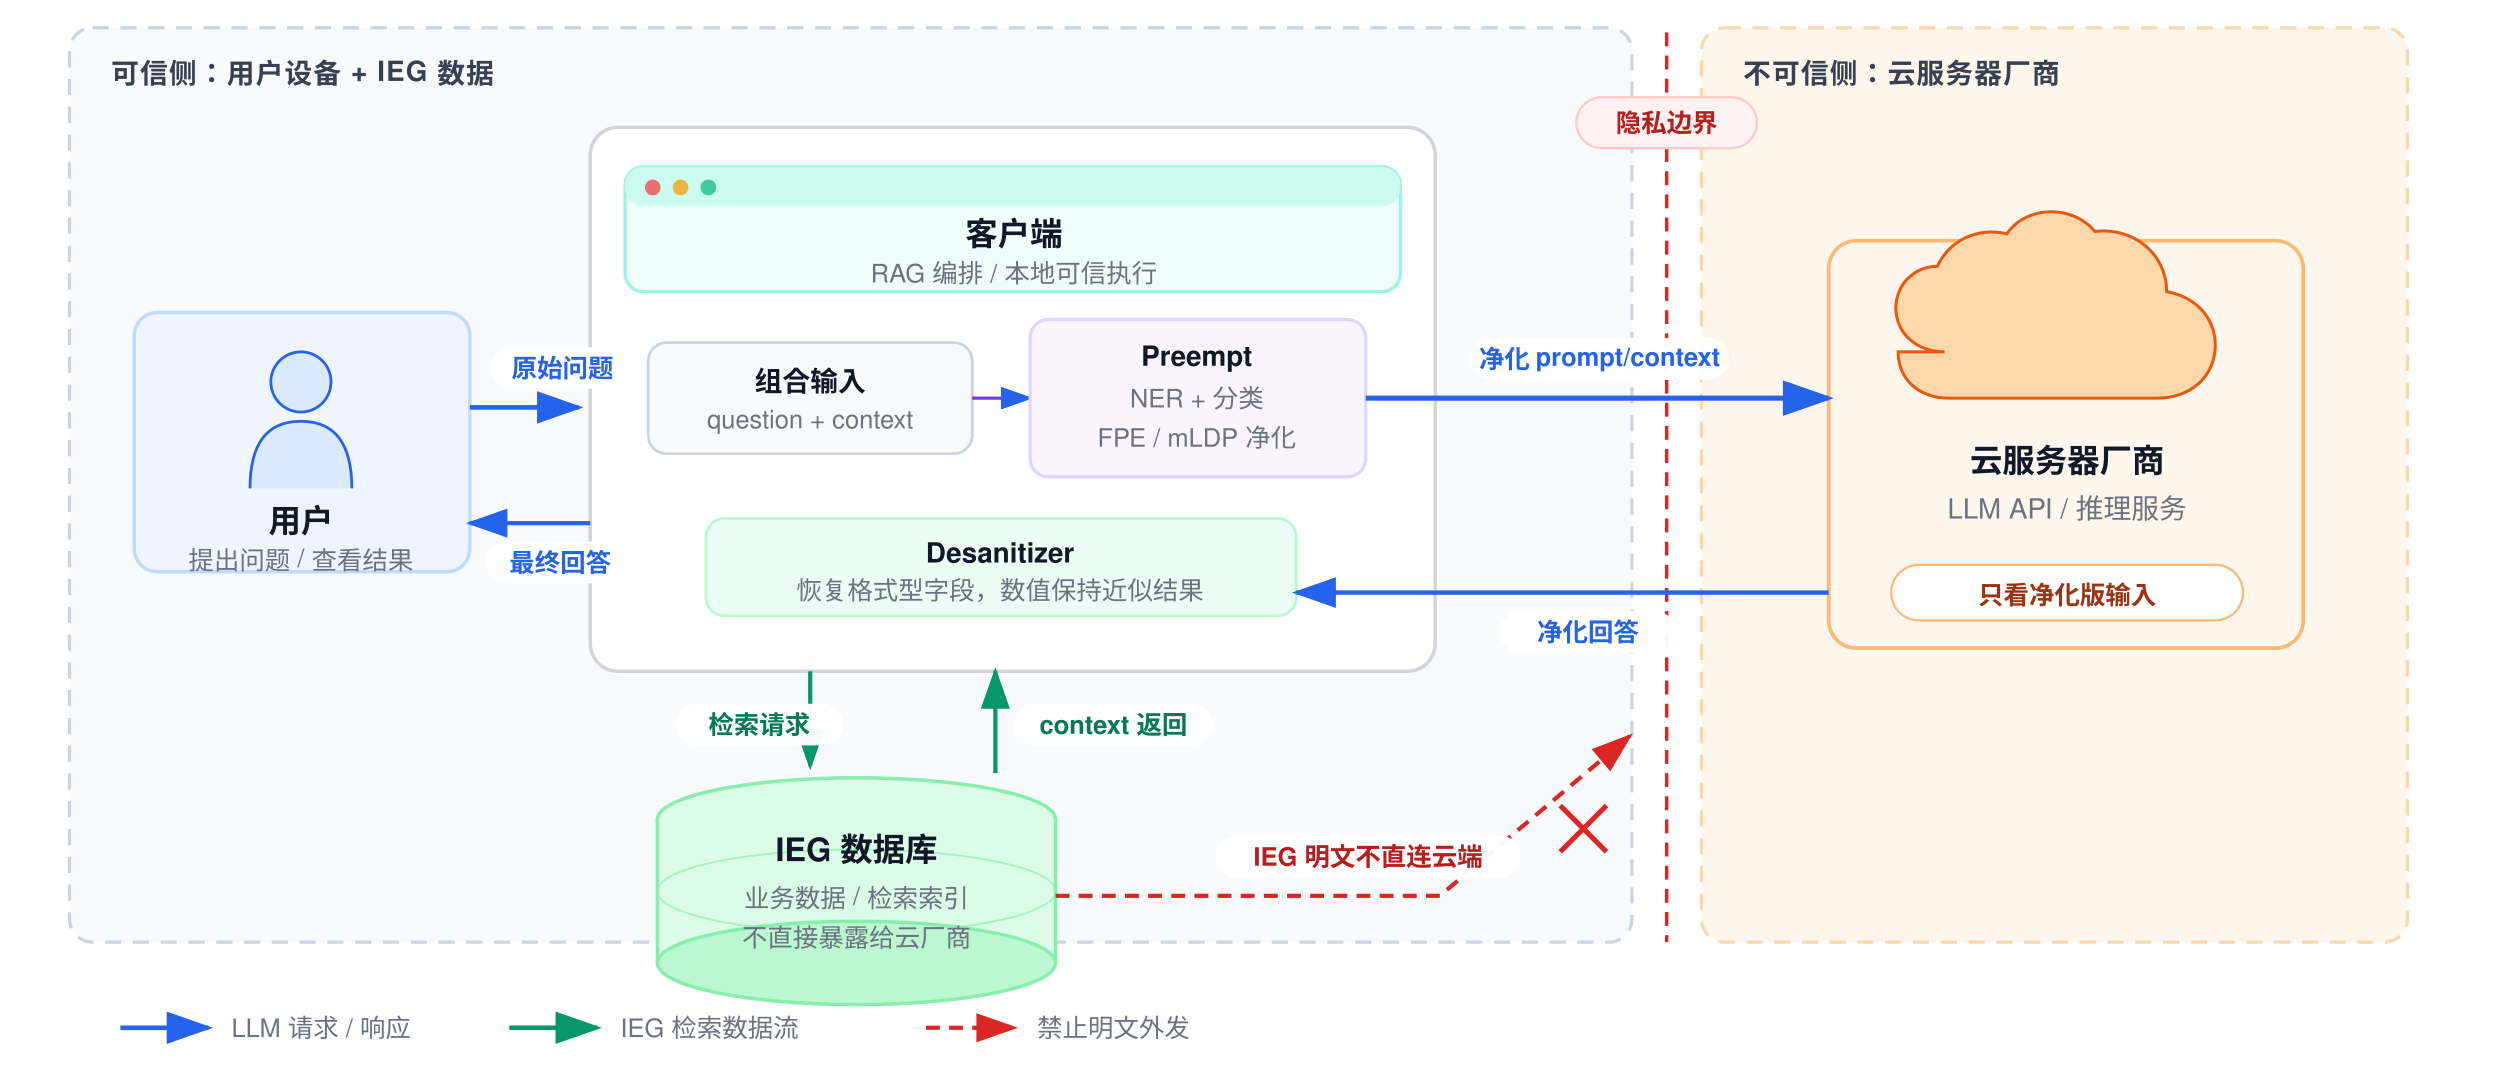
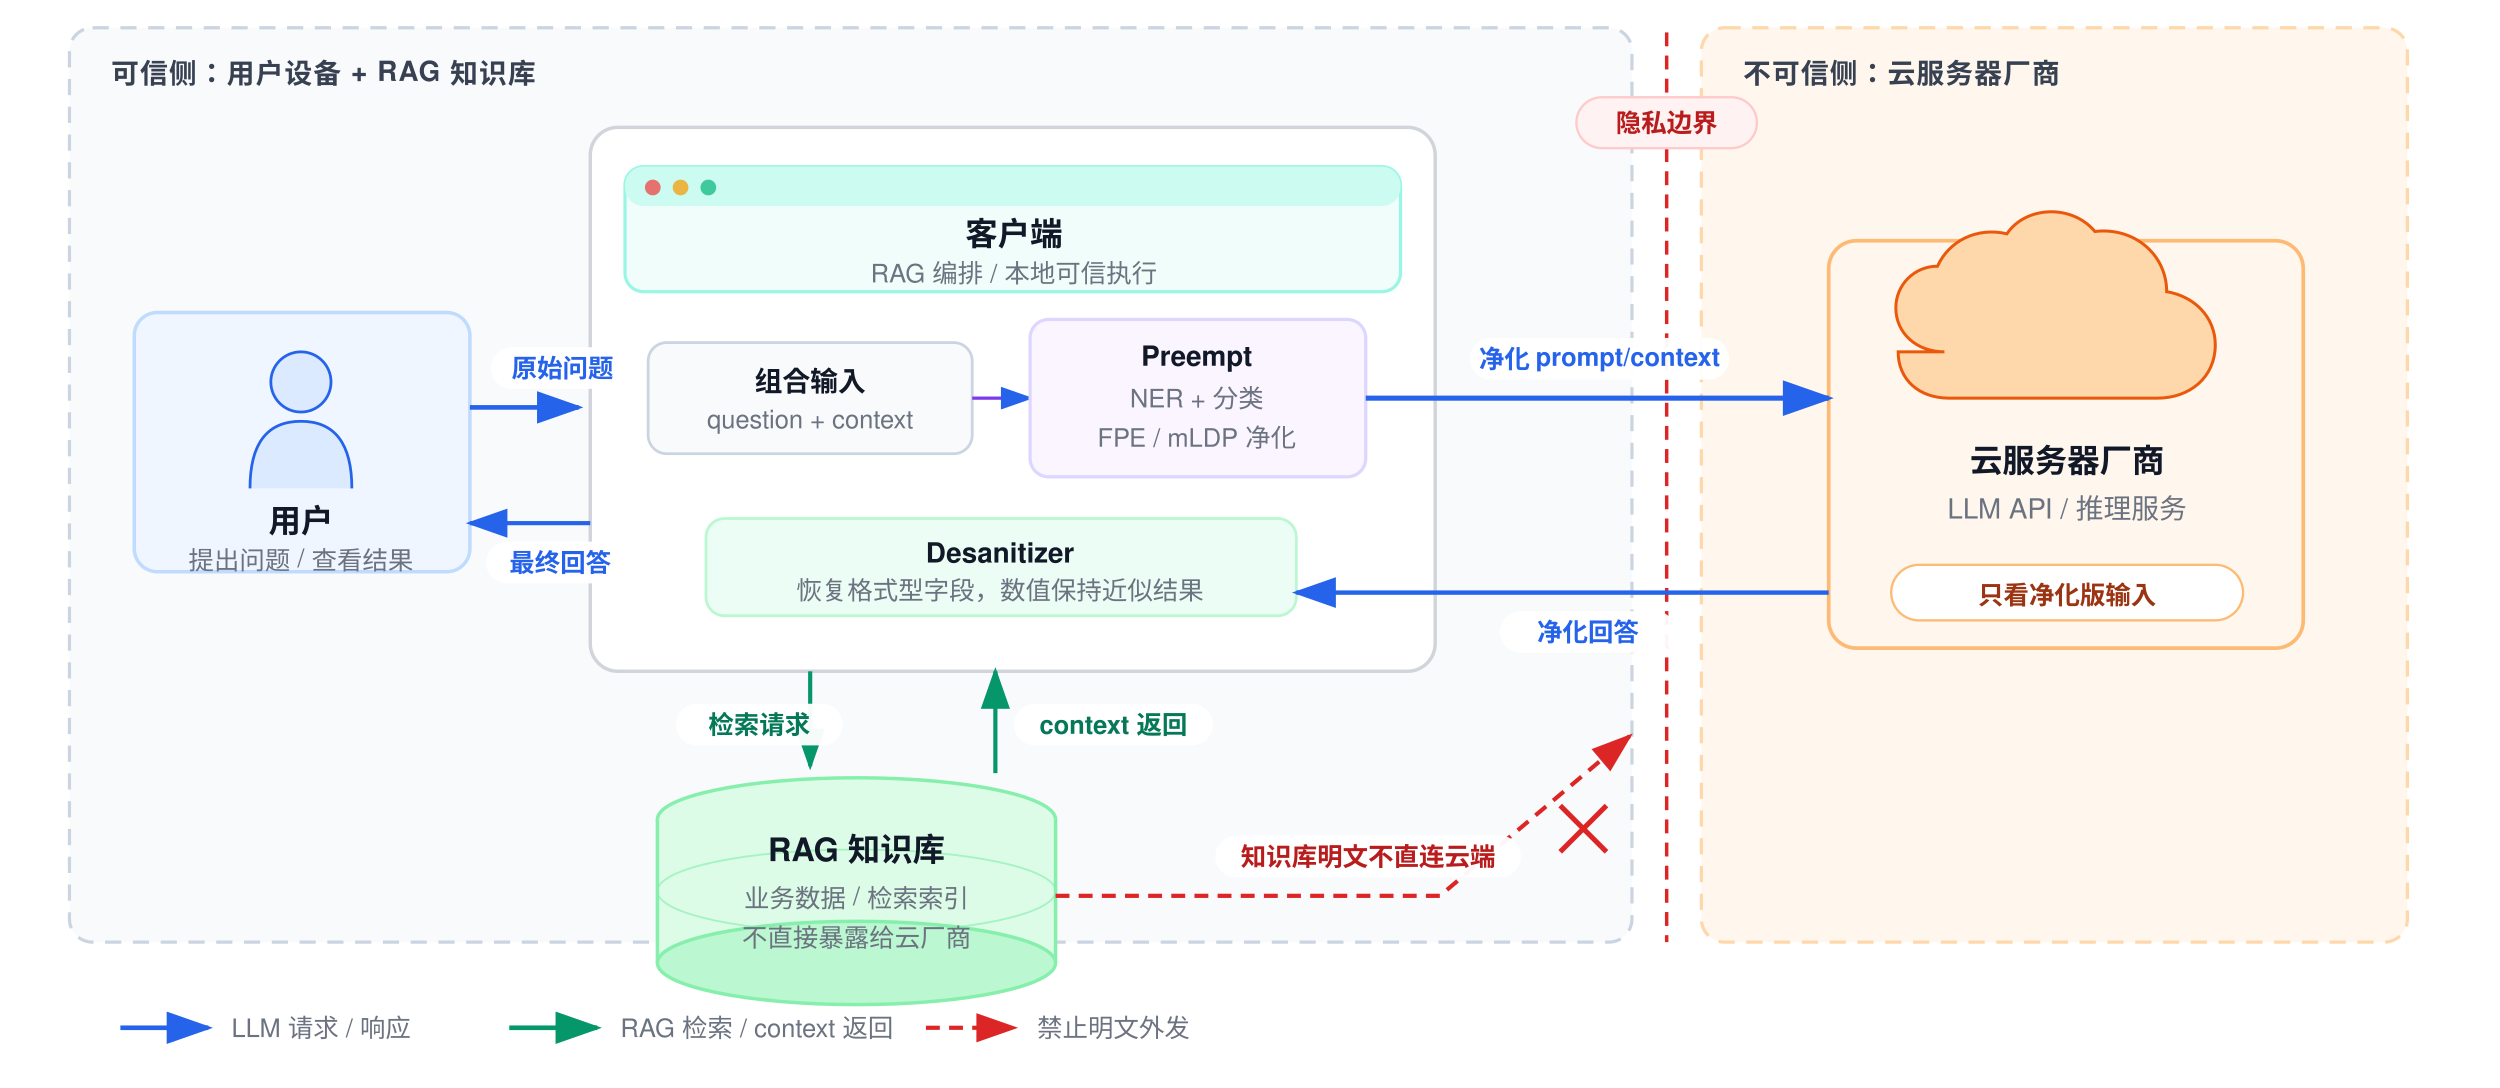
<svg xmlns="http://www.w3.org/2000/svg" viewBox="0 70 1080 470" width="1080" height="470">
  <style>
    text { font-family: 'Helvetica Neue', Helvetica, Arial, 'PingFang SC', 'Microsoft YaHei', 'Microsoft JhengHei', 'SimHei', sans-serif; }
    .label { fill: #111827; font-size: 14px; font-weight: 700; }
    .small { fill: #6b7280; font-size: 12px; }
    .tiny { fill: #6b7280; font-size: 11px; }
    .domain-label { fill: #374151; font-size: 12px; font-weight: 700; letter-spacing: 0.04em; }
    .step { fill: #111827; font-size: 12px; font-weight: 650; }
  </style>
  <defs>
    <marker id="arrow-blue" markerWidth="10" markerHeight="7" refX="9" refY="3.5" orient="auto">
      <polygon points="0 0, 10 3.5, 0 7" fill="#2563eb" />
    </marker>
    <marker id="arrow-green" markerWidth="10" markerHeight="7" refX="9" refY="3.5" orient="auto">
      <polygon points="0 0, 10 3.5, 0 7" fill="#059669" />
    </marker>
    <marker id="arrow-red" markerWidth="10" markerHeight="7" refX="9" refY="3.5" orient="auto">
      <polygon points="0 0, 10 3.5, 0 7" fill="#dc2626" />
    </marker>
  </defs>
  <rect width="1080" height="560" fill="#ffffff" />
  <rect x="30" y="82" width="675" height="395" rx="10" fill="#f8fafc" stroke="#cbd5e1" stroke-width="1.4" stroke-dasharray="7,5" />
-   <text x="48" y="106" class="domain-label">可信侧：用户设备 + IEG 数据</text>
+   <text x="48" y="106" class="domain-label">可信侧：用户设备 + RAG 知识库</text>
  <rect x="735" y="82" width="305" height="395" rx="10" fill="#fff7ed" stroke="#fed7aa" stroke-width="1.4" stroke-dasharray="7,5" />
  <text x="753" y="106" class="domain-label">不可信侧：云服务器厂商</text>
  <line x1="720" y1="84" x2="720" y2="477" stroke="#dc2626" stroke-width="1.5" stroke-dasharray="6,4" />
  <rect x="681" y="112" width="78" height="22" rx="11" fill="#fef2f2" stroke="#fecaca" />
  <text x="720" y="127" text-anchor="middle" fill="#b91c1c" font-size="11" font-weight="700">隐私边界</text>
  <rect x="58" y="205" width="145" height="112" rx="10" fill="#eff6ff" stroke="#bfdbfe" stroke-width="1.5" />
  <circle cx="130" cy="235" r="13" fill="#dbeafe" stroke="#2563eb" stroke-width="1.2" />
  <path d="M 108,281 Q 108,252 130,252 Q 152,252 152,281" fill="#dbeafe" stroke="#2563eb" stroke-width="1.2" />
  <text x="130" y="300" text-anchor="middle" class="label">用户</text>
  <text x="130" y="316" text-anchor="middle" class="tiny">提出问题 / 查看结果</text>
  <rect x="255" y="125" width="365" height="235" rx="12" fill="#ffffff" stroke="#d1d5db" stroke-width="1.5" />
  <rect x="270" y="142" width="335" height="54" rx="8" fill="#f0fdfa" stroke="#99f6e4" stroke-width="1.4" />
  <rect x="270" y="142" width="335" height="17" rx="8" fill="#ccfbf1" stroke="none" />
  <circle cx="282" cy="151" r="3.4" fill="#ef4444" opacity="0.75" />
  <circle cx="294" cy="151" r="3.4" fill="#f59e0b" opacity="0.75" />
  <circle cx="306" cy="151" r="3.4" fill="#10b981" opacity="0.75" />
  <text x="438" y="176" text-anchor="middle" class="label">客户端</text>
  <text x="438" y="192" text-anchor="middle" class="tiny">RAG 编排 / 本地可信执行</text>
  <rect x="280" y="218" width="140" height="48" rx="8" fill="#f8fafc" stroke="#cbd5e1" stroke-width="1.2" />
  <text x="350" y="239" text-anchor="middle" class="step">组合输入</text>
  <text x="350" y="255" text-anchor="middle" class="tiny">question + context</text>
  <path d="M 420,242 L 445,242" stroke="#7c3aed" stroke-width="1.4" fill="none" marker-end="url(#arrow-blue)" />
  <rect x="445" y="208" width="145" height="68" rx="8" fill="#faf5ff" stroke="#ddd6fe" stroke-width="1.4" />
  <text x="517" y="228" text-anchor="middle" class="step">Preempt</text>
  <text x="517" y="246" text-anchor="middle" class="tiny">NER + 分类</text>
  <text x="517" y="263" text-anchor="middle" class="tiny">FPE / mLDP 净化</text>
  <rect x="305" y="294" width="255" height="42" rx="8" fill="#ecfdf5" stroke="#bbf7d0" stroke-width="1.2" />
  <text x="432" y="313" text-anchor="middle" class="step">Desanitizer</text>
  <text x="432" y="329" text-anchor="middle" class="tiny">恢复格式型字段，数值保持近似结果</text>
  <g transform="translate(370,424)">
    <ellipse cx="0" cy="0" rx="86" ry="18" fill="#dcfce7" stroke="#86efac" stroke-width="1.5" />
    <rect x="-86" y="0" width="172" height="62" fill="#dcfce7" stroke="none" />
    <line x1="-86" y1="0" x2="-86" y2="62" stroke="#86efac" stroke-width="1.5" />
    <line x1="86" y1="0" x2="86" y2="62" stroke="#86efac" stroke-width="1.5" />
    <ellipse cx="0" cy="31" rx="86" ry="18" fill="none" stroke="#86efac" stroke-width="0.8" opacity="0.65" />
    <ellipse cx="0" cy="62" rx="86" ry="18" fill="#bbf7d0" stroke="#86efac" stroke-width="1.5" />
-     <text x="0" y="18" text-anchor="middle" class="label">IEG 数据库</text>
+     <text x="0" y="18" text-anchor="middle" class="label">RAG 知识库</text>
    <text x="0" y="38" text-anchor="middle" class="tiny">业务数据 / 检索索引</text>
    <text x="0" y="55" text-anchor="middle" class="tiny">不直接暴露给云厂商</text>
  </g>
  <rect x="790" y="174" width="205" height="176" rx="12" fill="#fff7ed" stroke="#fdba74" stroke-width="1.6" />
  <path d="M 840,222 C 828,222 819,214 819,203 C 819,193 827,185 837,185 C 842,174 854,168 867,171 C 875,159 895,158 905,170 C 922,168 936,180 936,196 C 948,198 957,207 957,219 C 957,233 946,242 932,242 L 842,242 C 829,242 820,234 820,222 Z" fill="#fed7aa" stroke="#ea580c" stroke-width="1.3" />
  <text x="893" y="274" text-anchor="middle" class="label">云服务器厂商</text>
  <text x="893" y="294" text-anchor="middle" class="small">LLM API / 推理服务</text>
  <rect x="817" y="314" width="152" height="24" rx="12" fill="#ffffff" stroke="#fdba74" />
  <text x="893" y="331" text-anchor="middle" fill="#9a3412" font-size="11" font-weight="700">只看净化版输入</text>
  <path d="M 203,246 L 250,246" stroke="#2563eb" stroke-width="2" fill="none" marker-end="url(#arrow-blue)" />
  <rect x="212" y="220" width="62" height="18" rx="9" fill="#ffffff" opacity="0.96" />
  <text x="243" y="233" text-anchor="middle" fill="#2563eb" font-size="11" font-weight="700">原始问题</text>
  <path d="M 255,296 L 203,296" stroke="#2563eb" stroke-width="1.8" fill="none" marker-end="url(#arrow-blue)" />
  <rect x="210" y="304" width="64" height="18" rx="9" fill="#ffffff" opacity="0.96" />
  <text x="242" y="317" text-anchor="middle" fill="#2563eb" font-size="11" font-weight="700">最终回答</text>
  <path d="M 350,360 L 350,401" stroke="#059669" stroke-width="1.8" fill="none" marker-end="url(#arrow-green)" />
  <rect x="292" y="374" width="72" height="18" rx="9" fill="#ffffff" opacity="0.96" />
  <text x="328" y="387" text-anchor="middle" fill="#047857" font-size="11" font-weight="700">检索请求</text>
  <path d="M 430,404 L 430,360" stroke="#059669" stroke-width="1.8" fill="none" marker-end="url(#arrow-green)" />
  <rect x="438" y="374" width="86" height="18" rx="9" fill="#ffffff" opacity="0.96" />
  <text x="481" y="387" text-anchor="middle" fill="#047857" font-size="11" font-weight="700">context 返回</text>
  <path d="M 590,242 L 690,242 L 790,242" stroke="#2563eb" stroke-width="2.2" fill="none" marker-end="url(#arrow-blue)" />
  <rect x="635" y="216" width="112" height="18" rx="9" fill="#ffffff" opacity="0.96" />
  <text x="691" y="229" text-anchor="middle" fill="#2563eb" font-size="11" font-weight="700">净化 prompt/context</text>
  <path d="M 790,326 L 675,326 L 560,326" stroke="#2563eb" stroke-width="1.9" fill="none" marker-end="url(#arrow-blue)" />
  <rect x="648" y="334" width="76" height="18" rx="9" fill="#ffffff" opacity="0.96" />
  <text x="686" y="347" text-anchor="middle" fill="#2563eb" font-size="11" font-weight="700">净化回答</text>
  <path d="M 456,457 L 622,457 L 704,388" stroke="#dc2626" stroke-width="1.8" stroke-dasharray="6,4" fill="none" marker-end="url(#arrow-red)" />
  <line x1="674" y1="418" x2="694" y2="438" stroke="#dc2626" stroke-width="2.2" />
  <line x1="694" y1="418" x2="674" y2="438" stroke="#dc2626" stroke-width="2.2" />
  <rect x="525" y="431" width="132" height="18" rx="9" fill="#ffffff" opacity="0.96" />
-   <text x="591" y="444" text-anchor="middle" fill="#b91c1c" font-size="11" font-weight="700">IEG 明文不直连云端</text>
+   <text x="591" y="444" text-anchor="middle" fill="#b91c1c" font-size="11" font-weight="700">知识库明文不直连云端</text>
  <g transform="translate(52,514)">
    <line x1="0" y1="0" x2="38" y2="0" stroke="#2563eb" stroke-width="2" marker-end="url(#arrow-blue)" />
    <text x="48" y="4" class="tiny">LLM 请求 / 响应</text>
    <line x1="168" y1="0" x2="206" y2="0" stroke="#059669" stroke-width="2" marker-end="url(#arrow-green)" />
-     <text x="216" y="4" class="tiny">IEG 检索数据流</text>
+     <text x="216" y="4" class="tiny">RAG 检索 / context 返回</text>
    <line x1="348" y1="0" x2="386" y2="0" stroke="#dc2626" stroke-width="1.8" stroke-dasharray="6,4" marker-end="url(#arrow-red)" />
    <text x="396" y="4" class="tiny">禁止明文外发</text>
  </g>
</svg>
